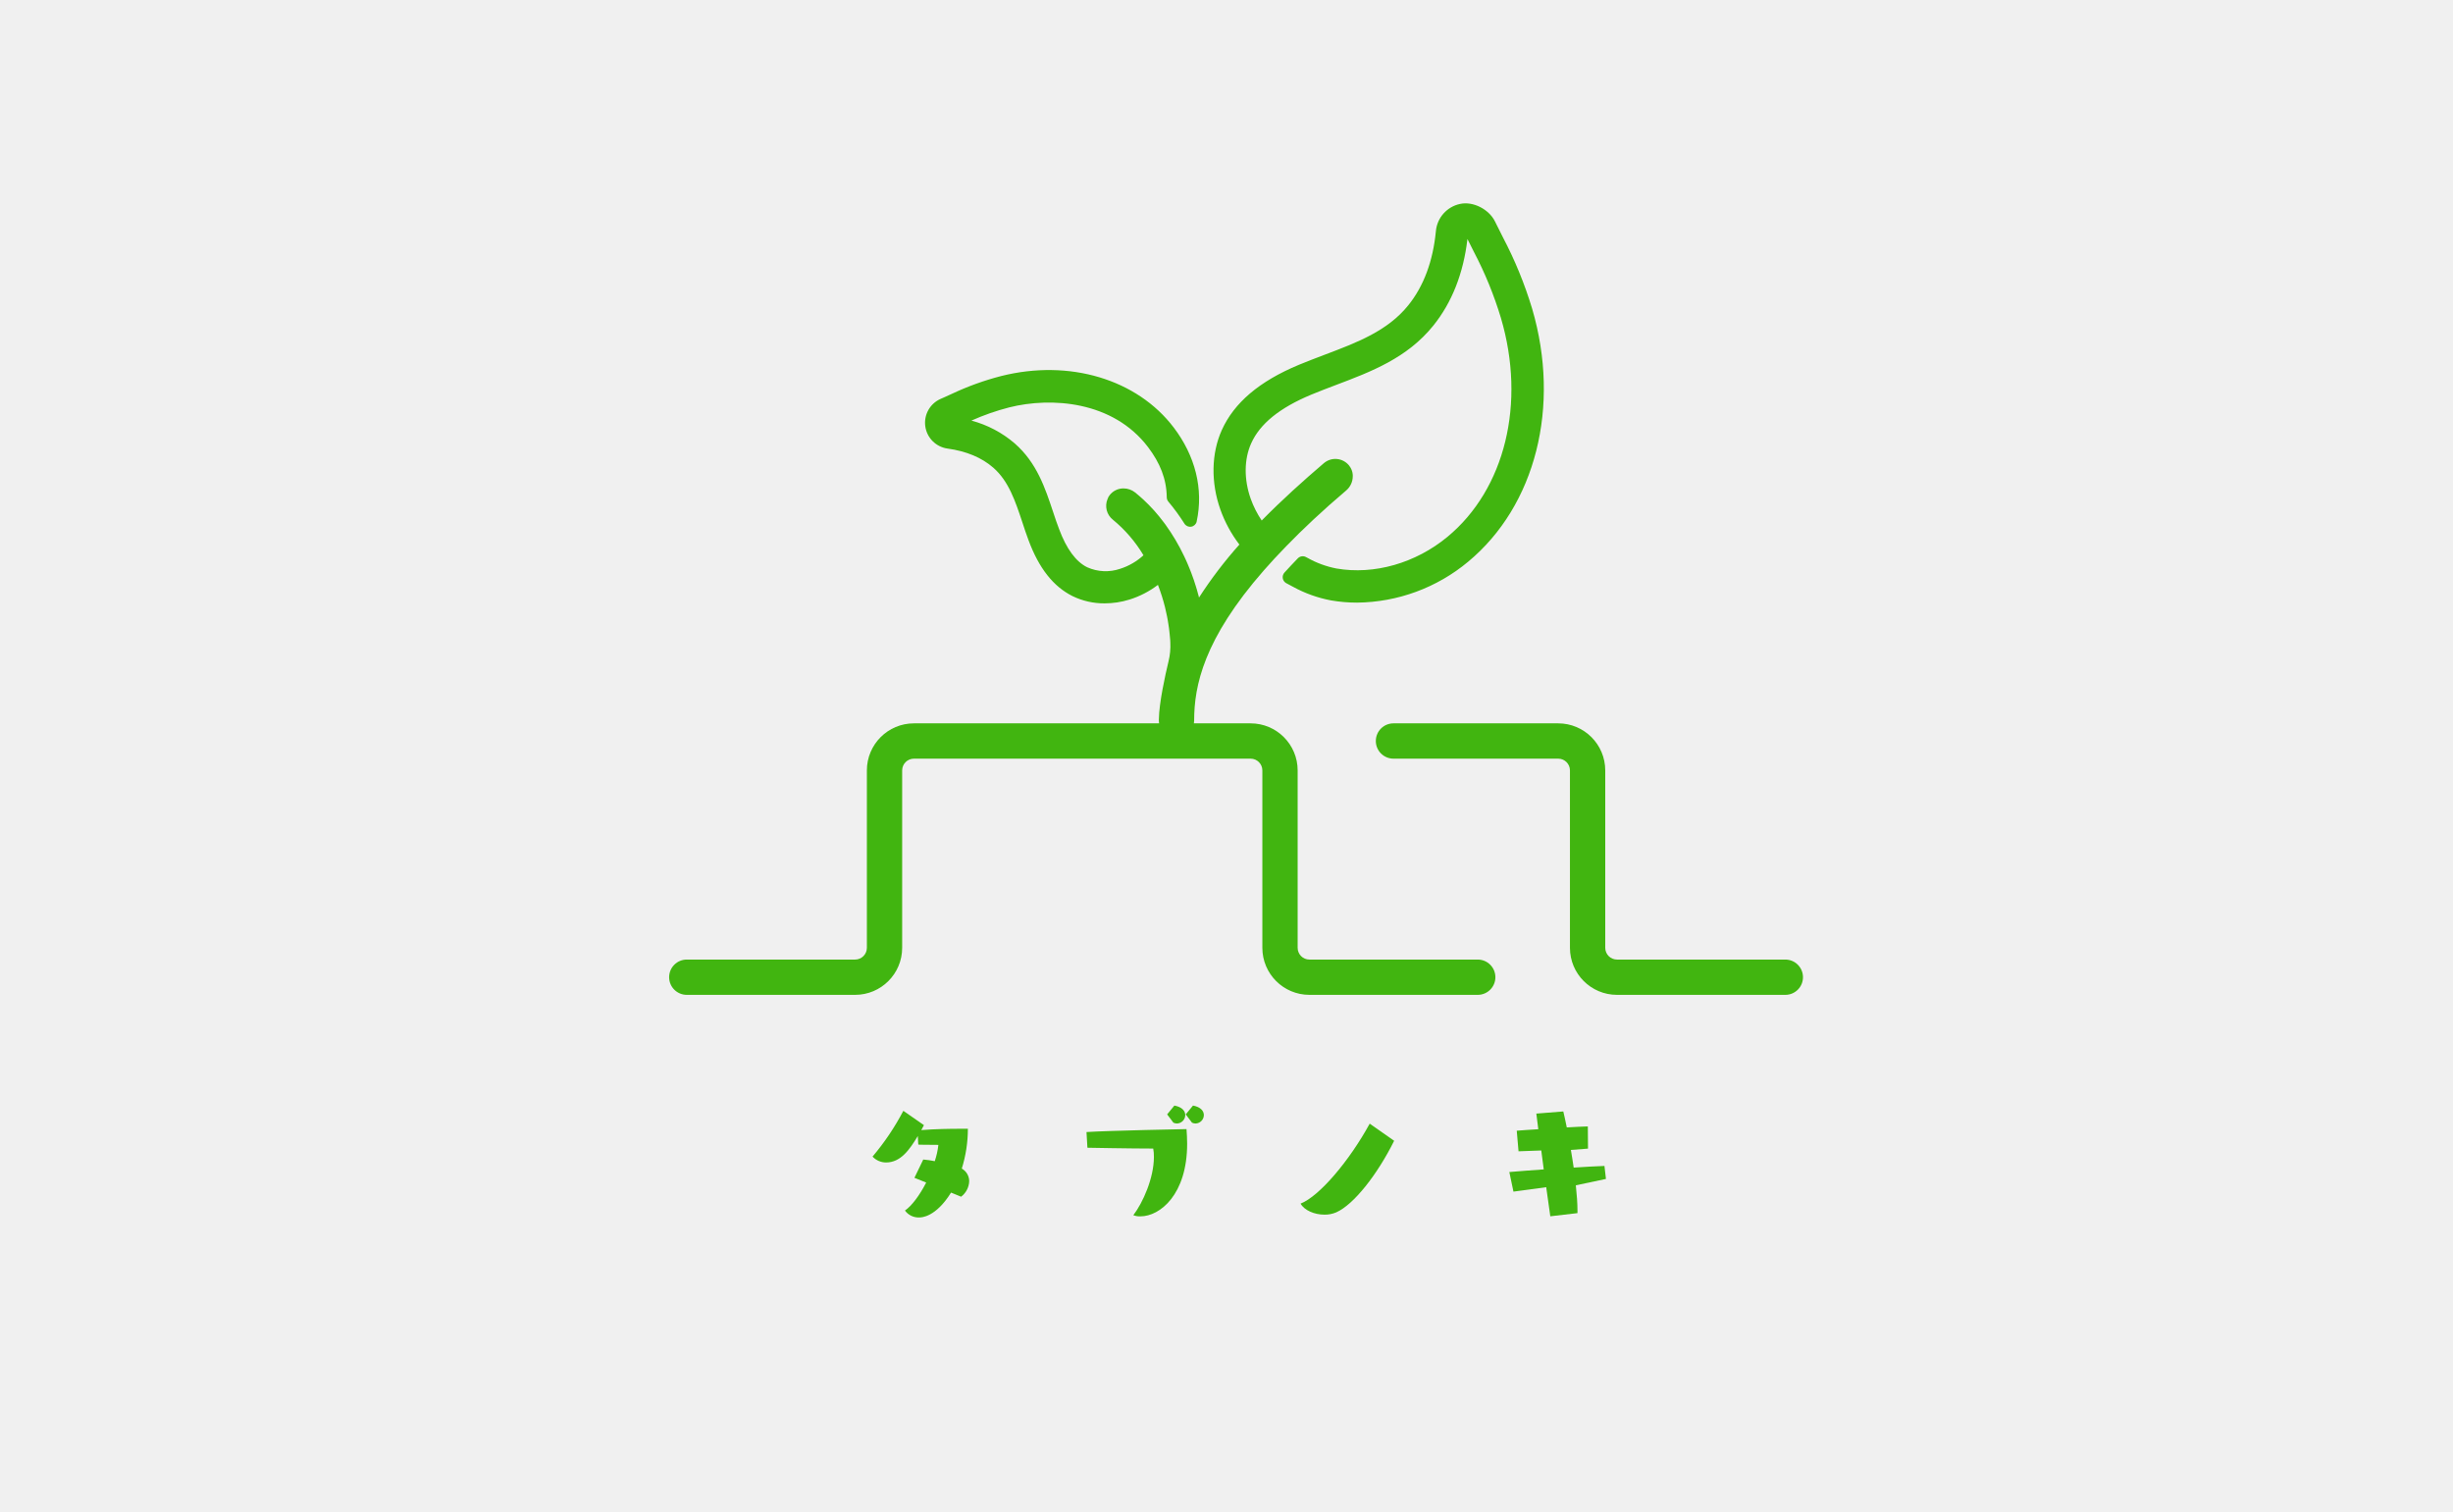
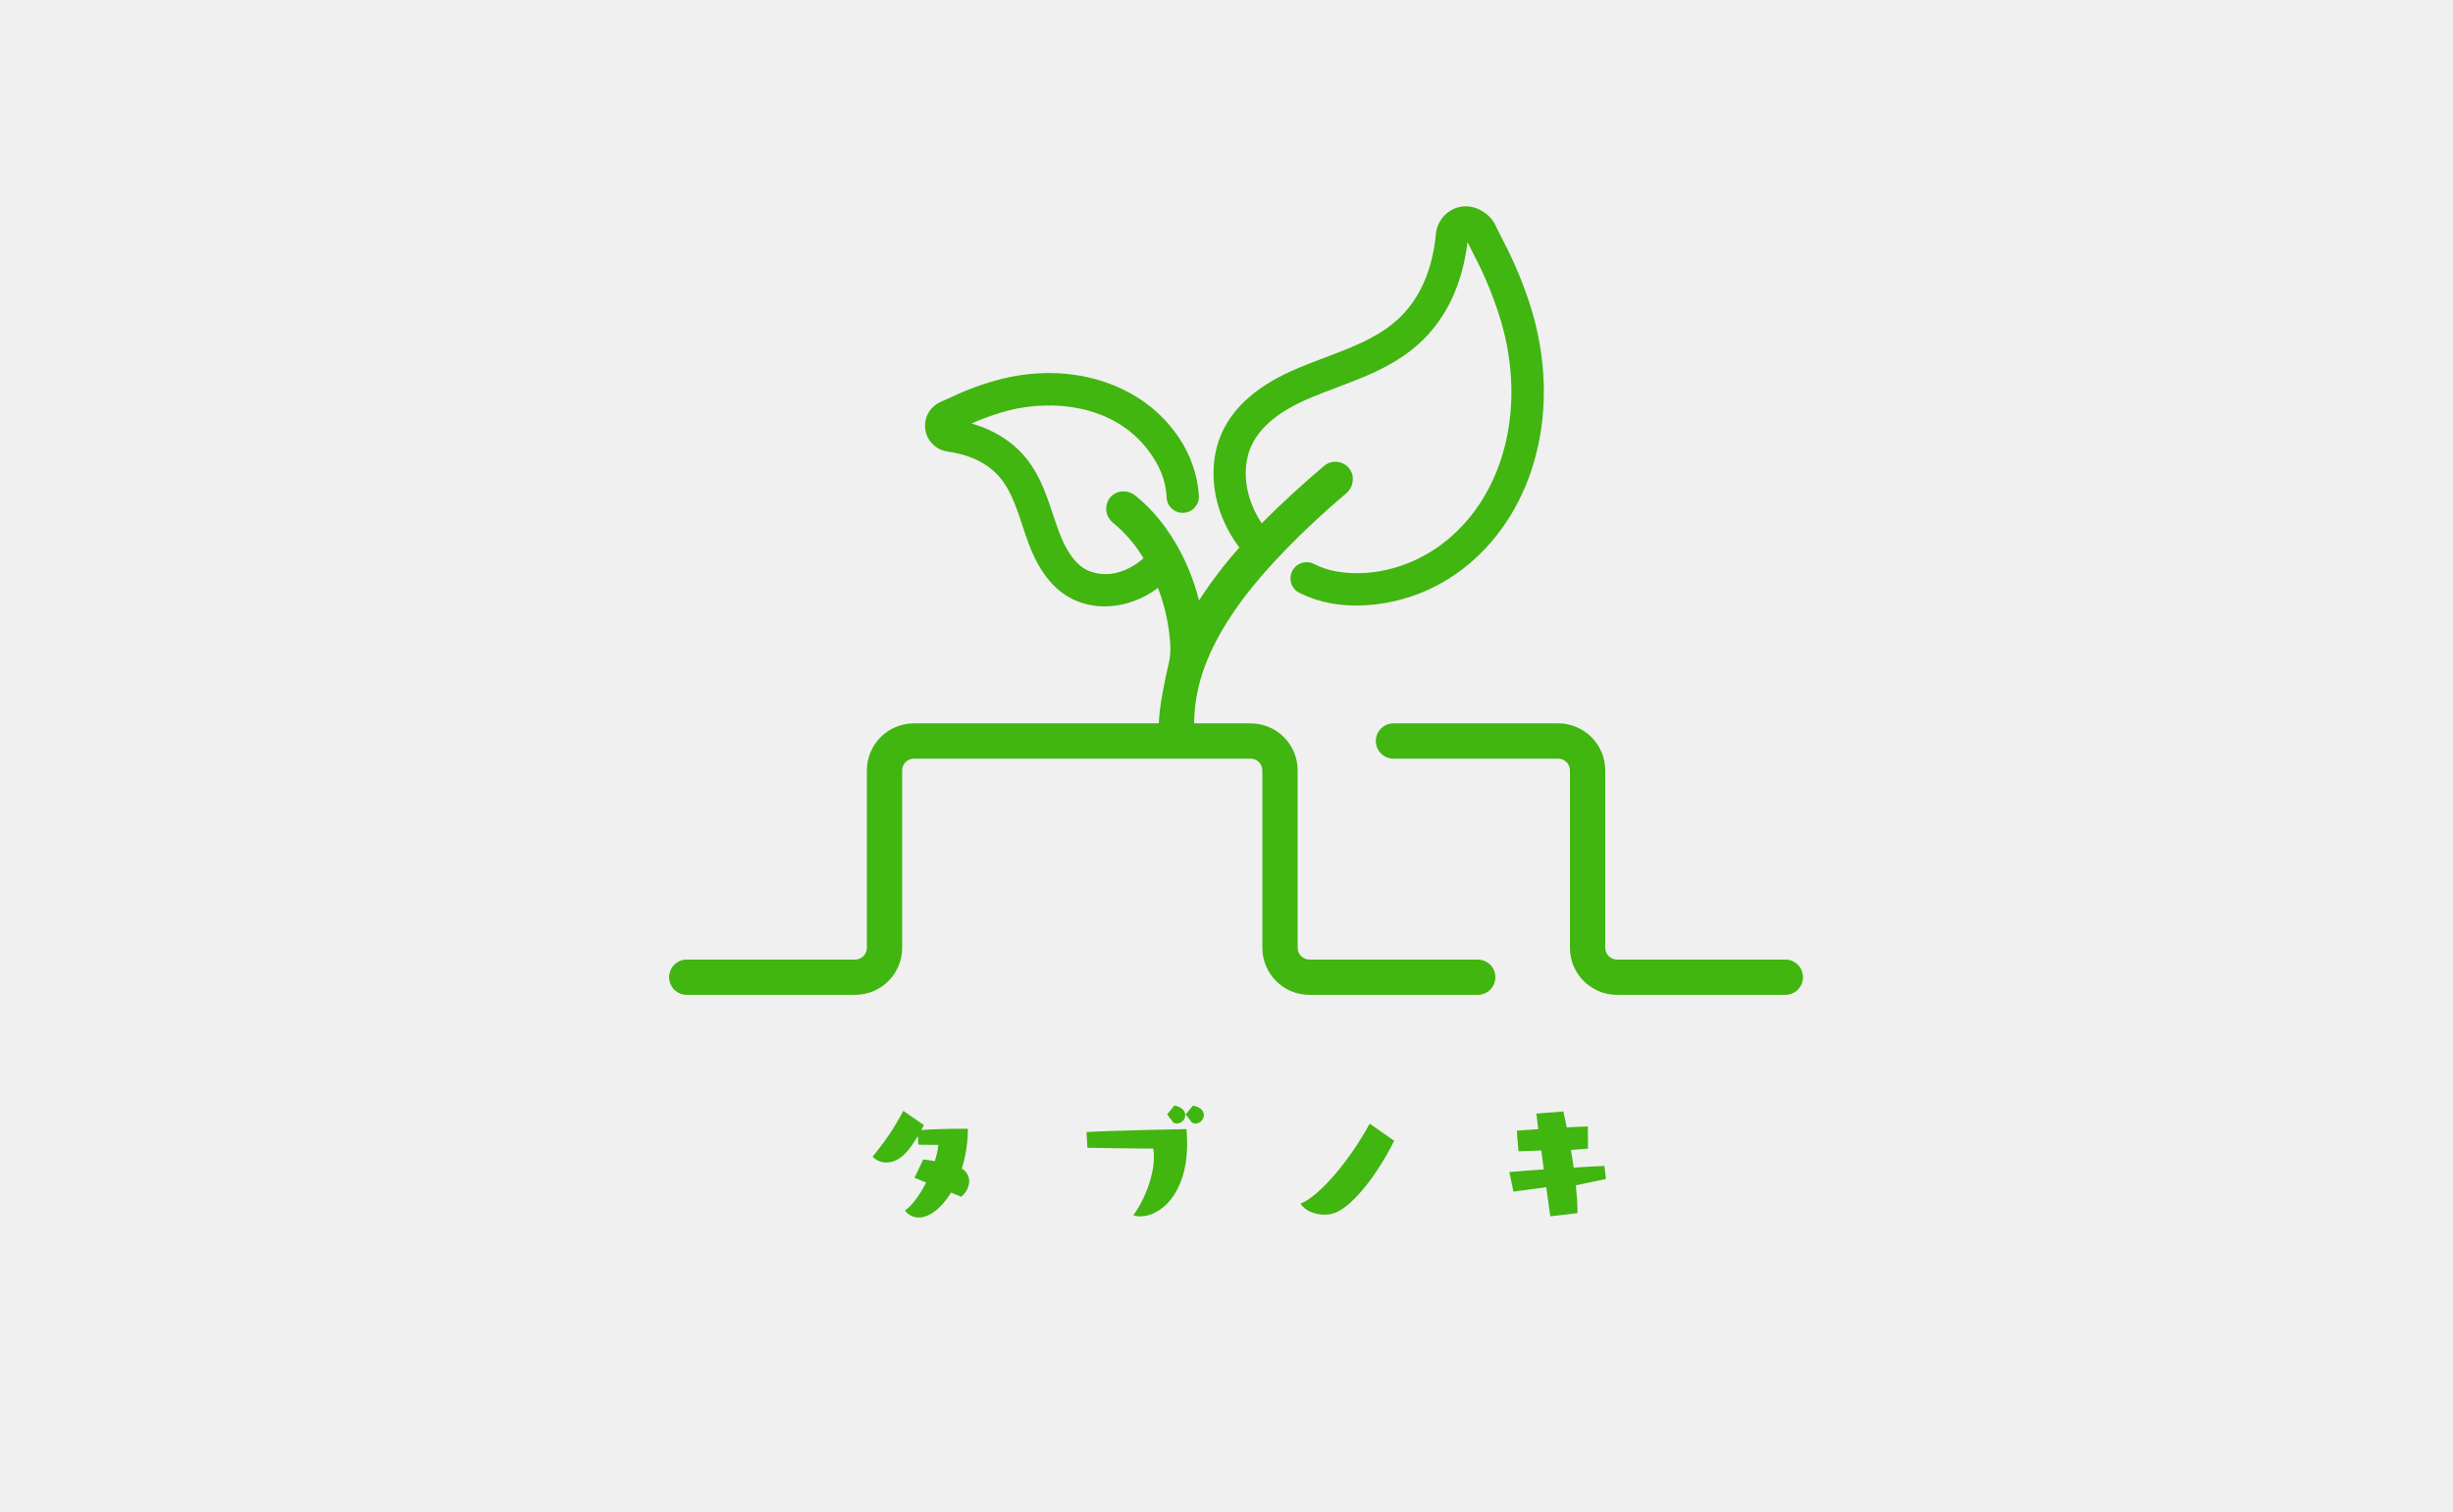
<svg xmlns="http://www.w3.org/2000/svg" id="レイヤー_1" data-name="レイヤー 1" viewBox="0 0 834 514">
  <defs>
    <style>.cls-1{fill:#41b510;}.cls-2{fill:#fff;}</style>
  </defs>
  <path class="cls-1" d="M323.35,405.48c-5.26,8.45-10.13,8.45-10.75,8.45a5.69,5.69,0,0,1-4.92-2.35c2.29-1.56,5-5.2,7.22-9.51l-4-1.62,3-6.21a31.5,31.5,0,0,1,3.91.56,26.22,26.22,0,0,0,1.23-5.54c-7,0-6.82-.11-6.82-.11s-.11-1.07-.17-2.91c-2.85,4.75-5.88,9-10.8,9a6.26,6.26,0,0,1-4.59-2,86,86,0,0,0,10.47-15.56l7,4.87-.9,1.68c4.76-.39,10-.45,13.1-.45h2.74A45.36,45.36,0,0,1,327,397.32a4.91,4.91,0,0,1,2.52,4.3,6.93,6.93,0,0,1-2.75,5.26Z" />
  <path class="cls-1" d="M369.4,384.89c7.78-.5,34-1,34-1,.11,1.51.22,3.19.22,5,0,17.17-9.18,24.67-15.89,24.67a6.22,6.22,0,0,1-2.41-.39c3.25-4.25,7-12.65,7-19.81a15.24,15.24,0,0,0-.23-2.85c-7.49,0-22.38-.28-22.38-.28Zm27.42-6,2.46-3c2.69.5,3.7,1.9,3.7,3.24a2.91,2.91,0,0,1-2.86,2.86,3.2,3.2,0,0,1-1.17-.28Zm6.32,0,2.47-3c2.68.5,3.69,1.9,3.69,3.24a2.9,2.9,0,0,1-2.86,2.86,3.2,3.2,0,0,1-1.17-.28Z" />
  <path class="cls-1" d="M474,387.86c-5.66,11.41-13.71,21.71-19.7,24.34a9.76,9.76,0,0,1-4,.78c-3.41,0-6.82-1.45-8.11-3.75,6.38-2.52,16.51-14.43,23.5-27.19Z" />
  <path class="cls-1" d="M527.09,413.54l-1.39-9.9-11.14,1.51-1.4-6.66c2.52-.22,6.83-.56,11.7-.9l-.84-6.43-7.73.28-.61-7c1.57-.12,4.25-.34,7.33-.51-.39-3.24-.67-5.31-.67-5.31l9.17-.73c.34,1.51.79,3.36,1.18,5.43,2.74-.17,5.26-.28,7.16-.34l.06,7.55-5.82.45c.33,2,.67,4,.95,6,4-.28,7.67-.45,10.46-.56l.51,4.42L535.77,403c.33,3.19.56,6.1.56,8.62v.84Z" />
-   <path class="cls-1" d="M395.69,177.66h0c.2.25.39.51.58.78C396.07,178.17,395.88,177.92,395.69,177.66Z" />
-   <path class="cls-1" d="M499.14,191a59.91,59.91,0,0,1-37.74,13.89,51.8,51.8,0,0,1-8.89-.76,43.65,43.65,0,0,1-12.87-4.61c-.81-.4-1.6-.83-2.38-1.27a2.32,2.32,0,0,1-.56-3.57c1.44-1.58,2.95-3.2,4.56-4.86a2.32,2.32,0,0,1,2.74-.43c.19.11.39.21.59.31a32.62,32.62,0,0,0,9.81,3.59c12.78,2.22,26.89-1.8,37.73-10.77,19.59-16.21,26.73-45.42,18.17-74.41a127.48,127.48,0,0,0-9.19-22.48c-.71-1.37-1.44-2.85-2.19-4.37h0c-1.37,11.67-5.26,21.56-11.59,29.43-8.9,11.06-21.19,15.7-33.07,20.19-2.82,1.07-5.74,2.17-8.52,3.33-10.71,4.48-17.37,9.88-20.35,16.53-2.43,5.4-2.49,12.27-.16,18.84a33.56,33.56,0,0,0,3.74,7.39c6.89-7,14.15-13.54,21.14-19.5a6,6,0,0,1,8.58.82,5.53,5.53,0,0,1,.48.71l.15.27c0,.1.09.2.14.3s.12.28.17.43l.13.43c0,.1.05.2.07.3a6,6,0,0,1,.1.74c0,.14,0,.29,0,.44a6.35,6.35,0,0,1-2.24,4.85c-8,6.79-14.71,13.1-20.43,19q-4.09,4.2-7.5,8.1C409.25,217.26,406,233.16,406,245a6,6,0,0,1-1.37,3.82q-.18.21-.39.42A5.94,5.94,0,0,1,400,251h-.28a6.18,6.18,0,0,1-5.72-6.33c.08-5.73,2.16-15.12,3.29-19.81a22.17,22.17,0,0,0,.61-6.39c0-.59-.07-1.17-.12-1.75s-.08-.9-.13-1.35-.07-.65-.11-1l-.09-.77c-.06-.43-.12-.85-.19-1.28s-.13-.87-.21-1.31c0-.15-.05-.3-.08-.45l-.21-1.12c-.2-1-.43-2-.67-3a64.52,64.52,0,0,0-2.4-7.58,31.55,31.55,0,0,1-9.7,5,28.53,28.53,0,0,1-8.41,1.28,24.47,24.47,0,0,1-10.94-2.47c-6.53-3.26-11.42-9.49-14.95-19-.76-2-1.44-4.08-2.09-6.07-2.39-7.19-4.64-14-9.88-18.58-3.93-3.44-9.17-5.63-15.58-6.51a8.86,8.86,0,0,1-2.42-16.85l1.47-.65,2.38-1.08a95,95,0,0,1,16.87-6.09c23.12-5.79,46.14,1.08,58.62,17.52,7.28,9.57,10.2,20.88,7.8,31.93v.05a2.29,2.29,0,0,1-4.17.69,68.38,68.38,0,0,0-5.46-7.48,2.29,2.29,0,0,1-.54-1.46c-.07-6.27-2.31-11.73-6.37-17.08-11.94-15.7-32.89-17.09-47.19-13.5A81.08,81.08,0,0,0,330.27,143,37.4,37.4,0,0,1,345,150.76c7.5,6.57,10.34,15.13,13.08,23.4.66,2,1.28,3.86,2,5.71,2.49,6.71,5.7,11.1,9.56,13a15.31,15.31,0,0,0,11.2.52,21.25,21.25,0,0,0,7.93-4.6,46.34,46.34,0,0,0-10.41-12.1,6,6,0,0,1-1.81-7,3.82,3.82,0,0,1,.21-.46s0-.05,0-.08a3.26,3.26,0,0,1,.24-.4,4.37,4.37,0,0,1,.31-.44,4.71,4.71,0,0,1,.36-.42,5.91,5.91,0,0,1,4.32-1.83,6.31,6.31,0,0,1,3.93,1.37c.46.37.91.74,1.36,1.13s1,.85,1.45,1.29a56.48,56.48,0,0,1,7,7.82c.2.25.39.51.58.78a69.08,69.08,0,0,1,6.28,10.64h0l.39.83c.19.41.38.83.56,1.24s.26.59.38.89c.24.54.46,1.08.67,1.63s.32.82.48,1.23c.58,1.52,1.11,3.08,1.58,4.65.1.29.19.59.27.89.24.8.46,1.61.67,2.42,0,.09,0,.19.07.28a145,145,0,0,1,13.72-18,44,44,0,0,1-6.47-11.92c-3.26-9.22-3.08-19.07.49-27,4.19-9.31,12.74-16.57,26.15-22.17,2.95-1.23,6-2.37,8.87-3.47,11-4.15,21.37-8.07,28.39-16.8,5.25-6.52,8.4-15,9.38-25.19a10.42,10.42,0,0,1,8.19-9.26c4.47-1,9.86,1.83,11.89,5.93.31.61.6,1.21.9,1.8.6,1.23,1.19,2.41,1.76,3.52a137.53,137.53,0,0,1,10,24.41C530.66,138.18,522.13,171.93,499.14,191Z" />
-   <path class="cls-1" d="M396.26,178.44c-.19-.27-.38-.53-.58-.78h0C395.88,177.92,396.07,178.17,396.26,178.44Z" />
-   <path class="cls-2" d="M395.69,177.66h0c.2.25.39.51.58.78C396.07,178.17,395.88,177.92,395.69,177.66Z" />
+   <path class="cls-1" d="M395.69,178.66h0c.2.25.39.51.58.78C396.07,179.17,395.88,178.92,395.69,178.66Z" />
+   <path class="cls-1" d="M499.14,192a59.91,59.91,0,0,1-37.74,13.89,51.8,51.8,0,0,1-8.89-.76,39.43,39.43,0,0,1-10.37-3.39l-.53-.25a5.51,5.51,0,0,1,2.62-10.35,5.42,5.42,0,0,1,2.14.44,2.65,2.65,0,0,1,.48.23,28,28,0,0,0,7.55,2.48c12.78,2.22,26.89-1.8,37.73-10.77,19.59-16.21,26.73-45.42,18.17-74.41a127.48,127.48,0,0,0-9.19-22.48c-.71-1.37-1.44-2.85-2.19-4.37A64,64,0,0,1,495,98.36a50.26,50.26,0,0,1-7.65,13.29c-8.9,11.06-21.19,15.7-33.07,20.19-2.82,1.07-5.74,2.17-8.52,3.33-10.71,4.48-17.37,9.88-20.35,16.53-2.43,5.4-2.49,12.27-.16,18.84a33.56,33.56,0,0,0,3.74,7.39c6.89-7,14.15-13.54,21.14-19.5a6,6,0,0,1,8.58.82,5.53,5.53,0,0,1,.48.71l.15.27c0,.1.09.2.14.3s.12.28.17.43l.13.43c0,.1.05.2.07.3a6,6,0,0,1,.1.74c0,.14,0,.29,0,.44a6.35,6.35,0,0,1-2.24,4.85c-8,6.79-14.71,13.1-20.43,19q-4.09,4.2-7.5,8.1c-20.53,23.46-23.8,40-23.8,51.81a6,6,0,0,1-1.37,3.82q-.18.21-.39.42a5.94,5.94,0,0,1-4.24,1.76h-.28a6.18,6.18,0,0,1-5.72-6.33c.08-5.73,2.18-15.73,3.31-20.42a22.17,22.17,0,0,0,.61-6.39c0-.59-.07-1.17-.12-1.75s-.08-.9-.13-1.35-.07-.65-.11-1l-.09-.77c-.06-.43-.12-.85-.19-1.28s-.13-.87-.21-1.31c0-.15-.05-.3-.08-.45l-.21-1.12c-.2-1-.43-2-.67-3a64.52,64.52,0,0,0-2.4-7.58,31.55,31.55,0,0,1-9.7,5,28.53,28.53,0,0,1-8.41,1.28,24.47,24.47,0,0,1-10.94-2.47c-6.53-3.26-11.42-9.49-14.95-19-.76-2-1.44-4.08-2.09-6.07-2.39-7.19-4.64-14-9.88-18.58-3.93-3.44-9.17-5.63-15.58-6.51a8.86,8.86,0,0,1-2.42-16.85l1.47-.65,2.38-1.08a95,95,0,0,1,16.87-6.09c23.12-5.79,46.14,1.08,58.62,17.52A40.7,40.7,0,0,1,407.58,168c0,.24,0,.49.05.73v.08a5.5,5.5,0,0,1-11,.11,1.21,1.21,0,0,1,0-.19c-.35-5.71-2.55-10.77-6.32-15.73-11.94-15.7-32.89-17.09-47.19-13.5A81.08,81.08,0,0,0,330.27,144,37.4,37.4,0,0,1,345,151.76c7.5,6.57,10.34,15.13,13.08,23.4.66,2,1.28,3.86,2,5.71,2.49,6.71,5.7,11.1,9.56,13a15.31,15.31,0,0,0,11.2.52,21.25,21.25,0,0,0,7.93-4.6,46.34,46.34,0,0,0-10.41-12.1,6,6,0,0,1-1.81-7,3.82,3.82,0,0,1,.21-.46s0-.05,0-.08a3.26,3.26,0,0,1,.24-.4,4.37,4.37,0,0,1,.31-.44,4.71,4.71,0,0,1,.36-.42,5.91,5.91,0,0,1,4.32-1.83,6.31,6.31,0,0,1,3.93,1.37c.46.37.91.74,1.36,1.13s1,.85,1.45,1.29a56.48,56.48,0,0,1,7,7.82c.2.25.39.51.58.78a69.08,69.08,0,0,1,6.28,10.64h0l.39.83c.19.41.38.83.56,1.24s.26.59.38.89c.24.54.46,1.08.67,1.63s.32.82.48,1.23c.58,1.52,1.11,3.08,1.58,4.65.1.29.19.59.27.89.24.8.46,1.61.67,2.42,0,.09,0,.19.07.28a145,145,0,0,1,13.72-18,44,44,0,0,1-6.47-11.92c-3.26-9.22-3.08-19.07.49-27,4.19-9.31,12.74-16.57,26.15-22.17,2.95-1.23,6-2.37,8.87-3.47,11-4.15,21.37-8.07,28.39-16.8,5.25-6.52,8.4-15,9.38-25.19a10.42,10.42,0,0,1,8.19-9.26c4.47-1,9.86,1.83,11.89,5.93.31.61.6,1.21.9,1.8.6,1.23,1.19,2.41,1.76,3.52a137.53,137.53,0,0,1,10,24.41C530.66,139.18,522.13,172.93,499.14,192Z" />
+   <path class="cls-1" d="M396.26,179.44c-.19-.27-.38-.53-.58-.78h0C395.88,178.92,396.07,179.17,396.26,179.44Z" />
+   <path class="cls-2" d="M395.69,178.66h0c.2.25.39.51.58.78C396.07,179.17,395.88,178.92,395.69,178.66Z" />
  <path class="cls-1" d="M502.42,338.25H445.19a16,16,0,0,1-16-16V261.94a4,4,0,0,0-4-4H310.73a4,4,0,0,0-4,4v60.31a16,16,0,0,1-16,16H233.5a6,6,0,0,1,0-12h57.23a4,4,0,0,0,4-4V261.94a16,16,0,0,1,16-16H425.19a16,16,0,0,1,16,16v60.31a4,4,0,0,0,4,4h57.23a6,6,0,1,1,0,12Z" />
  <path class="cls-1" d="M607,338.25H549.77a16,16,0,0,1-16-16V261.94a4,4,0,0,0-4-4h-56a6,6,0,0,1,0-12h56a16,16,0,0,1,16,16v60.31a4,4,0,0,0,4,4H607a6,6,0,0,1,0,12Z" />
</svg>
